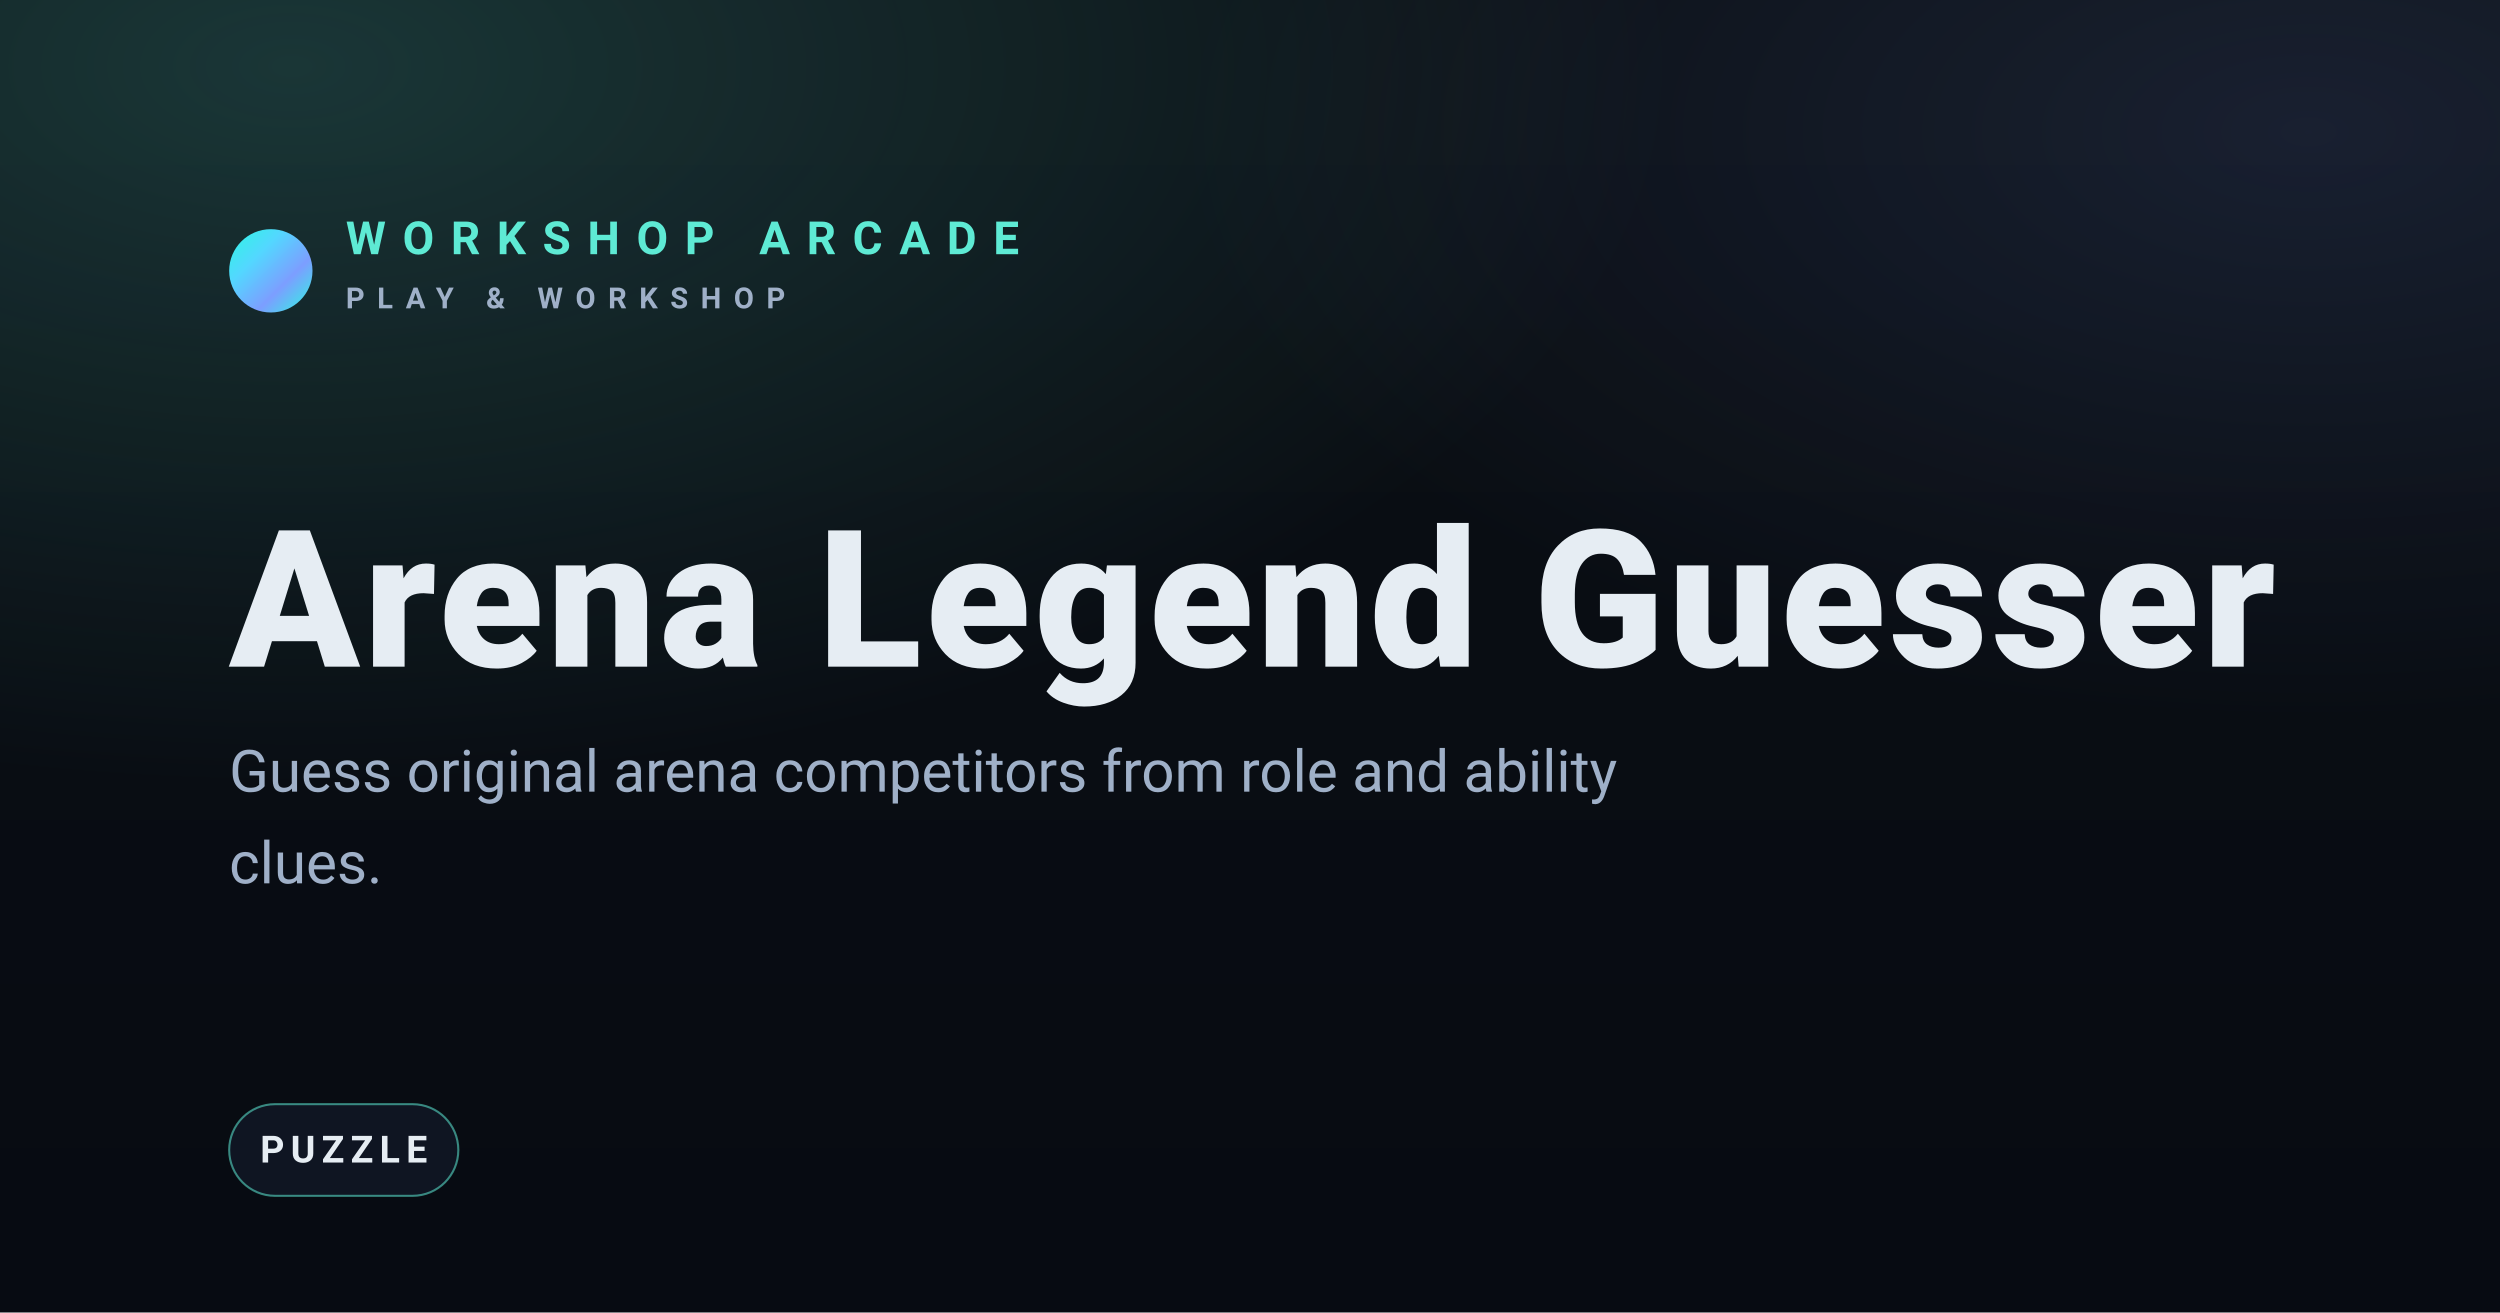
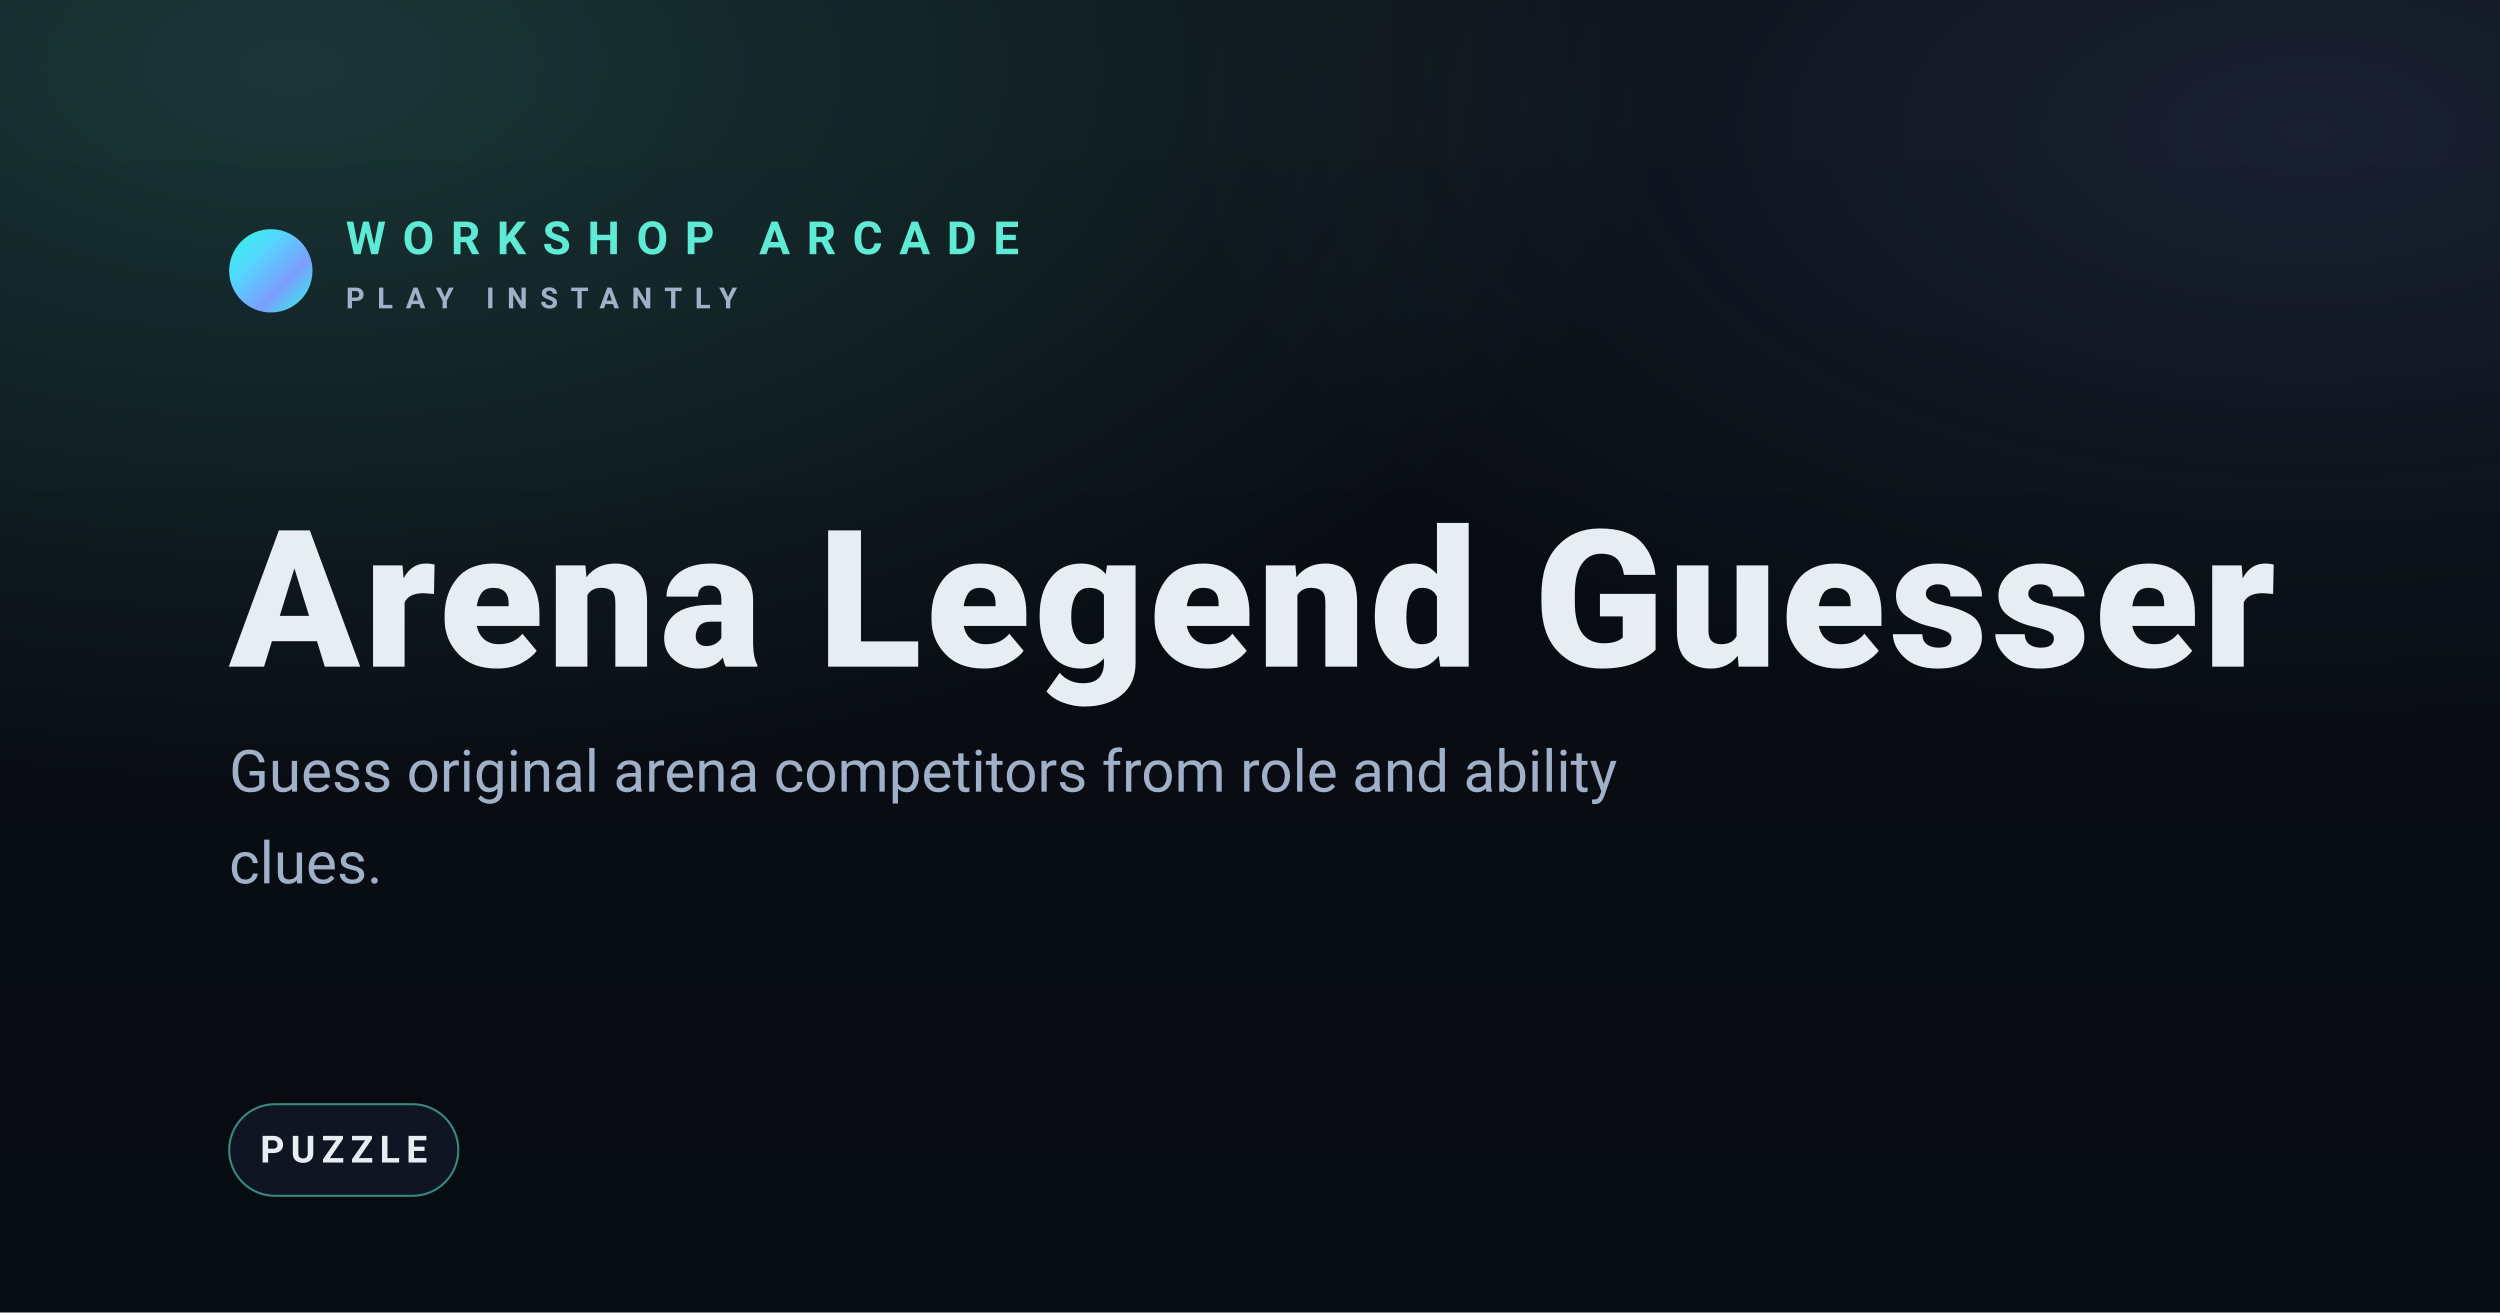
<svg xmlns="http://www.w3.org/2000/svg" viewBox="0 0 1200 630" width="1200" height="630">
  <defs>
    <linearGradient id="bg" x1="0" y1="0" x2="0" y2="1">
      <stop offset="0" stop-color="#0b0f14" />
      <stop offset="1" stop-color="#070b12" />
    </linearGradient>
    <radialGradient id="glow-teal" cx="0.12" cy="0.05" r="0.55">
      <stop offset="0" stop-color="#5eead4" stop-opacity="0.18" />
      <stop offset="1" stop-color="#5eead4" stop-opacity="0" />
    </radialGradient>
    <radialGradient id="glow-indigo" cx="0.92" cy="0.1" r="0.45">
      <stop offset="0" stop-color="#7c9eff" stop-opacity="0.12" />
      <stop offset="1" stop-color="#7c9eff" stop-opacity="0" />
    </radialGradient>
    <linearGradient id="dot" x1="0" y1="0" x2="1" y2="1">
      <stop offset="0" stop-color="#2cf8e2" />
      <stop offset="0.33" stop-color="#53d7ff" />
      <stop offset="0.66" stop-color="#7c9eff" />
      <stop offset="1" stop-color="#2cf8e2" />
    </linearGradient>
  </defs>
  <rect width="1200" height="630" fill="url(#bg)" />
  <rect width="1200" height="630" fill="url(#glow-teal)" />
  <rect width="1200" height="630" fill="url(#glow-indigo)" />
  <g transform="translate(110 110)">
    <circle cx="20" cy="20" r="20" fill="url(#dot)" />
    <text x="56" y="12" font-family="ui-sans-serif, system-ui, -apple-system, &quot;Segoe UI&quot;, Roboto, Helvetica, Arial, sans-serif" font-size="22" letter-spacing="8" fill="#5eead4" font-weight="700">WORKSHOP ARCADE</text>
-     <text x="56" y="38" font-family="ui-sans-serif, system-ui, -apple-system, &quot;Segoe UI&quot;, Roboto, Helvetica, Arial, sans-serif" font-size="14" letter-spacing="6" fill="#9fb0c8" font-weight="600" text-transform="uppercase">PLAY &amp; WORKSHOP</text>
+     <text x="56" y="38" font-family="ui-sans-serif, system-ui, -apple-system, &quot;Segoe UI&quot;, Roboto, Helvetica, Arial, sans-serif" font-size="14" letter-spacing="6" fill="#9fb0c8" font-weight="600" text-transform="uppercase">PLAY INSTANTLY</text>
  </g>
  <text x="110" y="320" font-family="ui-sans-serif, system-ui, -apple-system, &quot;Segoe UI&quot;, Roboto, Helvetica, Arial, sans-serif" font-size="92" letter-spacing="2" fill="#e6edf3" font-weight="800">Arena Legend Guesser</text>
  <text x="110" y="380" font-family="ui-sans-serif, system-ui, -apple-system, &quot;Segoe UI&quot;, Roboto, Helvetica, Arial, sans-serif" font-size="28" fill="#9fb0c8">Guess original arena competitors from role and ability</text>
  <text x="110" y="424" font-family="ui-sans-serif, system-ui, -apple-system, &quot;Segoe UI&quot;, Roboto, Helvetica, Arial, sans-serif" font-size="28" fill="#9fb0c8">clues.</text>
  <g transform="translate(110 530)" font-family="ui-sans-serif, system-ui, -apple-system, &quot;Segoe UI&quot;, Roboto, Helvetica, Arial, sans-serif">
    <rect x="0" y="0" rx="22" ry="22" width="110" height="44" fill="#0f1522" stroke="#5eead4" stroke-opacity="0.55" stroke-width="1" />
    <text x="55" y="28" text-anchor="middle" fill="#e6edf3" font-size="18" font-weight="700" letter-spacing="3" font-family="ui-sans-serif, system-ui, -apple-system, &quot;Segoe UI&quot;, Roboto, Helvetica, Arial, sans-serif">PUZZLE</text>
  </g>
</svg>
